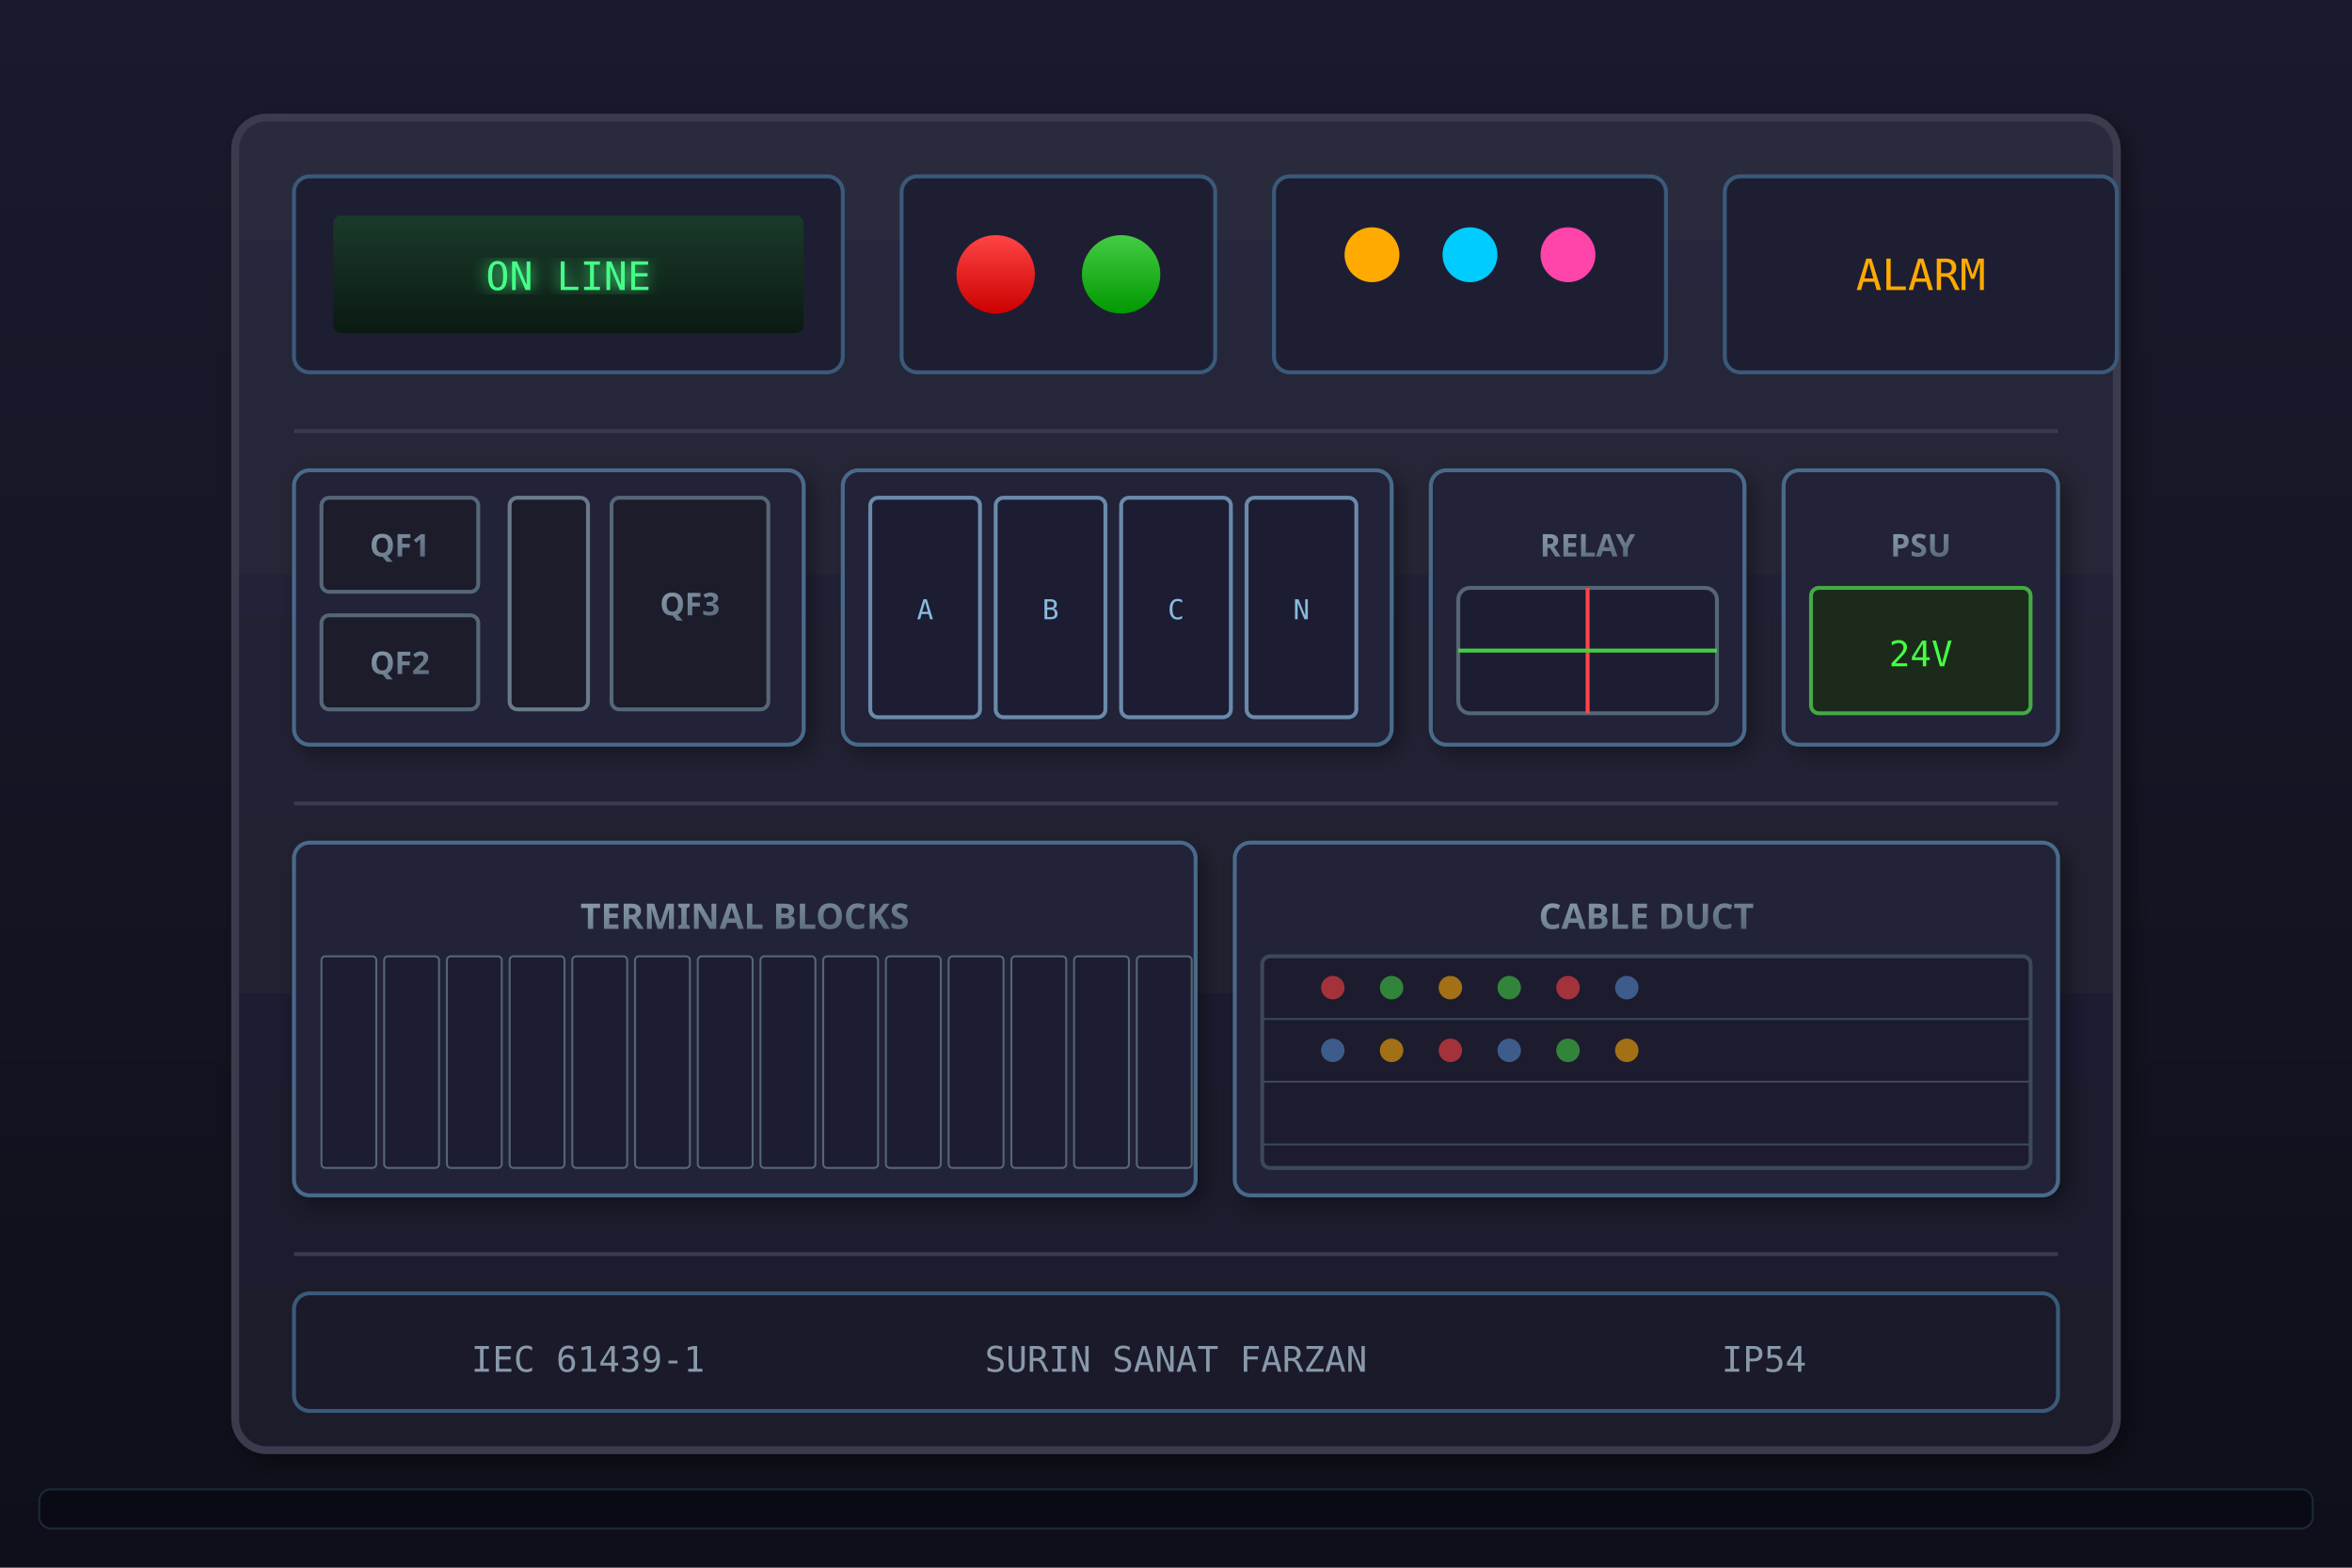
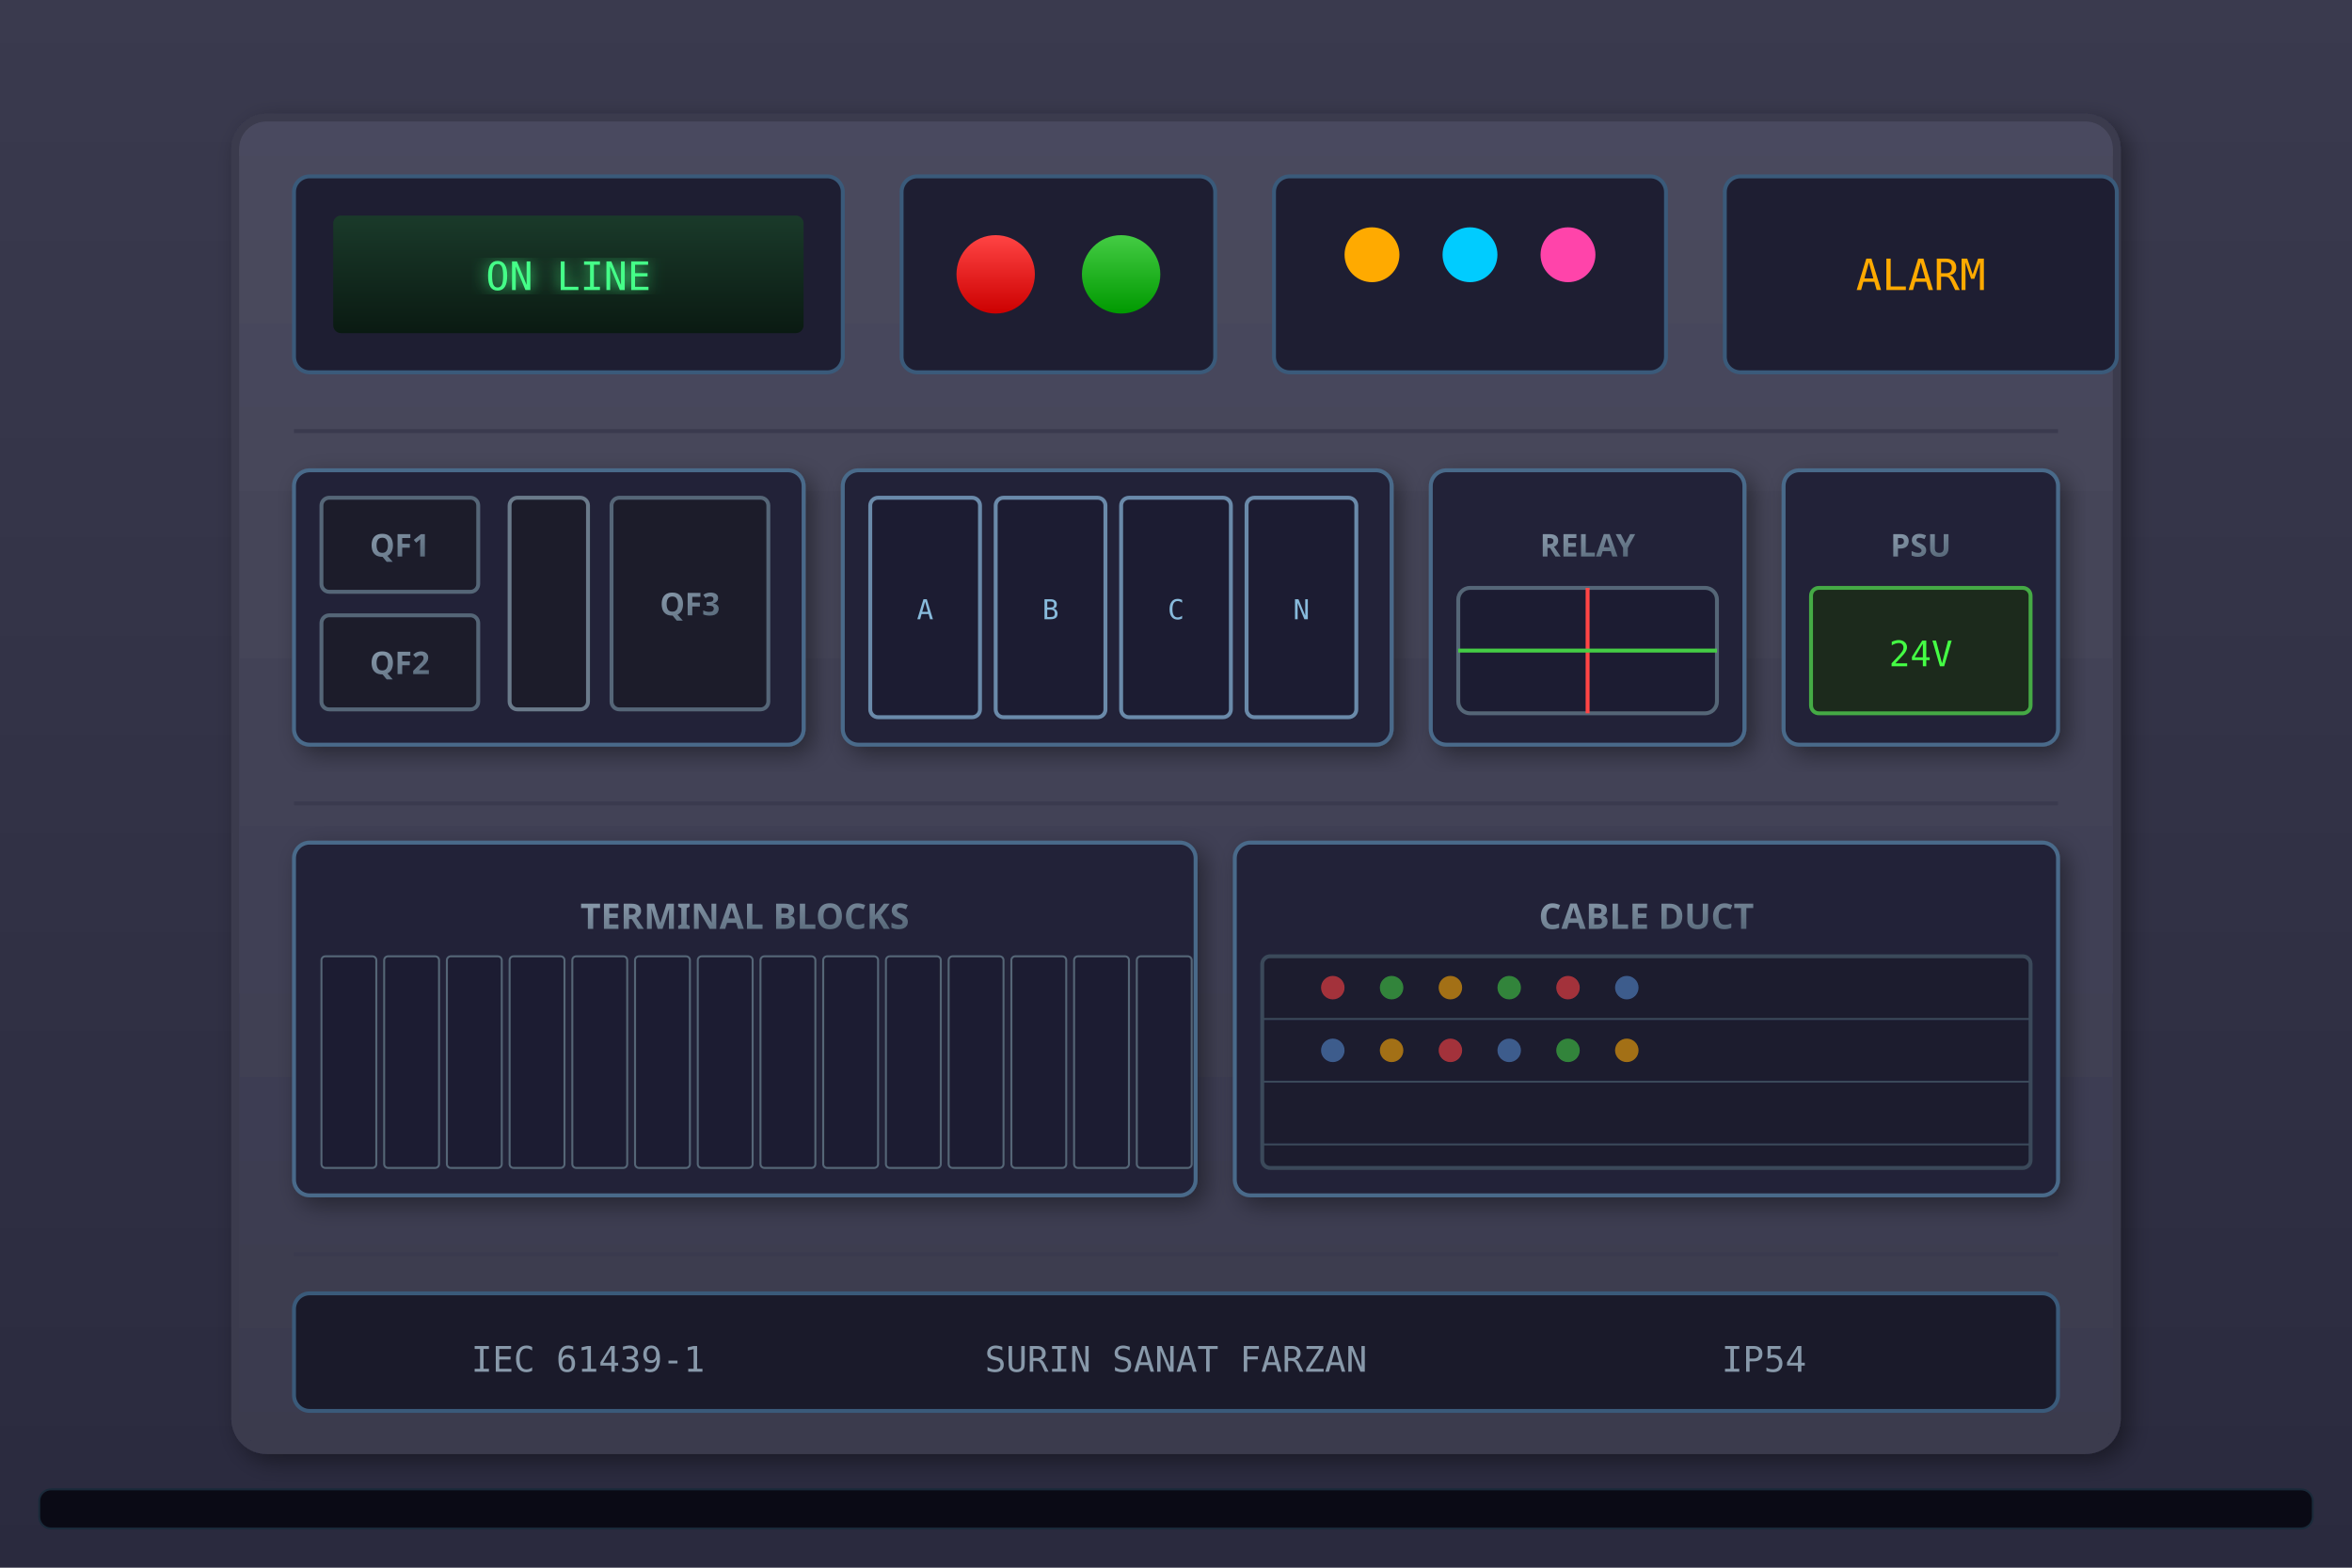
<svg xmlns="http://www.w3.org/2000/svg" viewBox="0 0 600 400">
  <defs>
    <linearGradient id="bg1" x1="0" y1="0" x2="0" y2="1">
-       <stop offset="0" stop-color="#1a1a2e" />
-       <stop offset="1" stop-color="#0f0f1a" />
+       <stop offset="0" stop-color="#3a3a4e" />
+       <stop offset="1" stop-color="#2a2a3e" />
    </linearGradient>
    <linearGradient id="panel" x1="0" y1="0" x2="0" y2="1">
-       <stop offset="0" stop-color="#2a2a3e" />
-       <stop offset="1" stop-color="#1a1a2a" />
+       <stop offset="0" stop-color="#4a4a5e" />
+       <stop offset="1" stop-color="#3a3a4e" />
    </linearGradient>
    <linearGradient id="metalg" x1="0" y1="0" x2="1" y2="1">
      <stop offset="0" stop-color="#8899aa" />
      <stop offset="1" stop-color="#556677" />
    </linearGradient>
    <linearGradient id="redbtn" x1="0" y1="0" x2="0" y2="1">
      <stop offset="0" stop-color="#ff4444" />
      <stop offset="1" stop-color="#cc0000" />
    </linearGradient>
    <linearGradient id="greenbtn" x1="0" y1="0" x2="0" y2="1">
      <stop offset="0" stop-color="#44cc44" />
      <stop offset="1" stop-color="#009900" />
    </linearGradient>
    <linearGradient id="screen" x1="0" y1="0" x2="0" y2="1">
      <stop offset="0" stop-color="#1a3a2a" />
      <stop offset="1" stop-color="#0a1a12" />
    </linearGradient>
    <filter id="shadow">
      <feDropShadow dx="2" dy="2" stdDeviation="3" flood-opacity="0.4" />
    </filter>
    <filter id="glow">
      <feGaussianBlur stdDeviation="2" result="blur" />
      <feMerge>
        <feMergeNode in="blur" />
        <feMergeNode in="SourceGraphic" />
      </feMerge>
    </filter>
  </defs>
  <rect width="600" height="400" fill="url(#bg1)" />
  <rect x="60" y="30" width="480" height="340" rx="8" fill="url(#panel)" stroke="#3a3a4e" stroke-width="2" filter="url(#shadow)" />
  <rect x="75" y="45" width="140" height="50" rx="4" fill="#1e1e32" stroke="#3a5a7a" stroke-width="1" />
  <rect x="85" y="55" width="120" height="30" rx="2" fill="url(#screen)" />
  <text x="145" y="74" text-anchor="middle" fill="#44ff88" font-family="monospace" font-size="10" filter="url(#glow)">ON LINE</text>
  <rect x="230" y="45" width="80" height="50" rx="4" fill="#1e1e32" stroke="#3a5a7a" stroke-width="1" />
  <circle cx="254" cy="70" r="10" fill="url(#redbtn)" />
  <circle cx="286" cy="70" r="10" fill="url(#greenbtn)" />
  <rect x="325" y="45" width="100" height="50" rx="4" fill="#1e1e32" stroke="#3a5a7a" stroke-width="1" />
  <circle cx="350" cy="65" r="7" fill="#ffaa00" />
  <circle cx="375" cy="65" r="7" fill="#00ccff" />
  <circle cx="400" cy="65" r="7" fill="#ff44aa" />
  <rect x="440" y="45" width="100" height="50" rx="4" fill="#1e1e32" stroke="#3a5a7a" stroke-width="1" />
  <text x="490" y="74" text-anchor="middle" fill="#ffaa00" font-family="monospace" font-size="11">ALARM</text>
  <line x1="75" y1="110" x2="525" y2="110" stroke="#3a3a4e" stroke-width="1" />
  <g filter="url(#shadow)">
    <rect x="75" y="120" width="130" height="70" rx="4" fill="#222238" stroke="#4a6a8a" stroke-width="1" />
    <rect x="82" y="127" width="40" height="24" rx="2" fill="#1a1a2a" stroke="#556677" stroke-width="1" />
    <text x="102" y="142" text-anchor="middle" fill="url(#metalg)" font-family="sans-serif" font-size="8" font-weight="bold">QF1</text>
    <rect x="82" y="157" width="40" height="24" rx="2" fill="#1a1a2a" stroke="#556677" stroke-width="1" />
    <text x="102" y="172" text-anchor="middle" fill="url(#metalg)" font-family="sans-serif" font-size="8" font-weight="bold">QF2</text>
    <rect x="130" y="127" width="20" height="54" rx="2" fill="#1a1a2a" stroke="#6a7a8a" stroke-width="1" />
    <rect x="156" y="127" width="40" height="54" rx="2" fill="#1a1a2a" stroke="#556677" stroke-width="1" />
    <text x="176" y="157" text-anchor="middle" fill="url(#metalg)" font-family="sans-serif" font-size="8" font-weight="bold">QF3</text>
  </g>
  <g filter="url(#shadow)">
    <rect x="215" y="120" width="140" height="70" rx="4" fill="#222238" stroke="#4a6a8a" stroke-width="1" />
    <rect x="222" y="127" width="28" height="56" rx="2" fill="#1e1e32" stroke="#6a8aaa" stroke-width="1" />
    <text x="236" y="158" text-anchor="middle" fill="#88bbdd" font-family="monospace" font-size="7">A</text>
    <rect x="254" y="127" width="28" height="56" rx="2" fill="#1e1e32" stroke="#6a8aaa" stroke-width="1" />
    <text x="268" y="158" text-anchor="middle" fill="#88bbdd" font-family="monospace" font-size="7">B</text>
    <rect x="286" y="127" width="28" height="56" rx="2" fill="#1e1e32" stroke="#6a8aaa" stroke-width="1" />
    <text x="300" y="158" text-anchor="middle" fill="#88bbdd" font-family="monospace" font-size="7">C</text>
    <rect x="318" y="127" width="28" height="56" rx="2" fill="#1e1e32" stroke="#6a8aaa" stroke-width="1" />
    <text x="332" y="158" text-anchor="middle" fill="#88bbdd" font-family="monospace" font-size="7">N</text>
  </g>
  <g filter="url(#shadow)">
    <rect x="365" y="120" width="80" height="70" rx="4" fill="#222238" stroke="#4a6a8a" stroke-width="1" />
    <text x="405" y="142" text-anchor="middle" fill="url(#metalg)" font-family="sans-serif" font-size="8" font-weight="bold">RELAY</text>
    <rect x="372" y="150" width="66" height="32" rx="3" fill="#1e1e32" stroke="#556677" stroke-width="1" />
    <line x1="405" y1="150" x2="405" y2="182" stroke="#ff4444" stroke-width="1" />
    <line x1="372" y1="166" x2="438" y2="166" stroke="#44cc44" stroke-width="1" />
  </g>
  <g filter="url(#shadow)">
    <rect x="455" y="120" width="70" height="70" rx="4" fill="#222238" stroke="#4a6a8a" stroke-width="1" />
    <text x="490" y="142" text-anchor="middle" fill="url(#metalg)" font-family="sans-serif" font-size="8" font-weight="bold">PSU</text>
    <rect x="462" y="150" width="56" height="32" rx="2" fill="#1a2a1a" stroke="#44aa44" stroke-width="1" />
    <text x="490" y="170" text-anchor="middle" fill="#44ff44" font-family="monospace" font-size="9">24V</text>
  </g>
  <line x1="75" y1="205" x2="525" y2="205" stroke="#3a3a4e" stroke-width="1" />
  <g filter="url(#shadow)">
    <rect x="75" y="215" width="230" height="90" rx="4" fill="#222238" stroke="#4a6a8a" stroke-width="1" />
    <text x="190" y="237" text-anchor="middle" fill="url(#metalg)" font-family="sans-serif" font-size="9" font-weight="bold">TERMINAL BLOCKS</text>
    <g fill="#1e1e32" stroke="#556677" stroke-width="0.5">
      <rect x="82" y="244" width="14" height="54" rx="1" />
      <rect x="98" y="244" width="14" height="54" rx="1" />
      <rect x="114" y="244" width="14" height="54" rx="1" />
      <rect x="130" y="244" width="14" height="54" rx="1" />
      <rect x="146" y="244" width="14" height="54" rx="1" />
      <rect x="162" y="244" width="14" height="54" rx="1" />
      <rect x="178" y="244" width="14" height="54" rx="1" />
      <rect x="194" y="244" width="14" height="54" rx="1" />
      <rect x="210" y="244" width="14" height="54" rx="1" />
      <rect x="226" y="244" width="14" height="54" rx="1" />
      <rect x="242" y="244" width="14" height="54" rx="1" />
      <rect x="258" y="244" width="14" height="54" rx="1" />
      <rect x="274" y="244" width="14" height="54" rx="1" />
      <rect x="290" y="244" width="14" height="54" rx="1" />
    </g>
  </g>
  <g filter="url(#shadow)">
    <rect x="315" y="215" width="210" height="90" rx="4" fill="#222238" stroke="#4a6a8a" stroke-width="1" />
    <text x="420" y="237" text-anchor="middle" fill="url(#metalg)" font-family="sans-serif" font-size="9" font-weight="bold">CABLE DUCT</text>
    <rect x="322" y="244" width="196" height="54" rx="2" fill="#1a1a2e" stroke="#3a4a5a" stroke-width="1" />
    <line x1="322" y1="260" x2="518" y2="260" stroke="#3a4a5a" stroke-width="0.5" />
    <line x1="322" y1="276" x2="518" y2="276" stroke="#3a4a5a" stroke-width="0.5" />
    <line x1="322" y1="292" x2="518" y2="292" stroke="#3a4a5a" stroke-width="0.5" />
    <circle cx="340" cy="252" r="3" fill="#ff4444" opacity="0.6" />
    <circle cx="355" cy="252" r="3" fill="#44cc44" opacity="0.6" />
    <circle cx="370" cy="252" r="3" fill="#ffaa00" opacity="0.6" />
    <circle cx="385" cy="252" r="3" fill="#44cc44" opacity="0.6" />
    <circle cx="400" cy="252" r="3" fill="#ff4444" opacity="0.6" />
    <circle cx="415" cy="252" r="3" fill="#5588cc" opacity="0.6" />
    <circle cx="340" cy="268" r="3" fill="#5588cc" opacity="0.6" />
    <circle cx="355" cy="268" r="3" fill="#ffaa00" opacity="0.6" />
    <circle cx="370" cy="268" r="3" fill="#ff4444" opacity="0.6" />
    <circle cx="385" cy="268" r="3" fill="#5588cc" opacity="0.6" />
    <circle cx="400" cy="268" r="3" fill="#44cc44" opacity="0.6" />
    <circle cx="415" cy="268" r="3" fill="#ffaa00" opacity="0.6" />
  </g>
  <line x1="75" y1="320" x2="525" y2="320" stroke="#3a3a4e" stroke-width="1" />
  <rect x="75" y="330" width="450" height="30" rx="4" fill="#1a1a2a" stroke="#3a5a7a" stroke-width="1" />
  <text x="150" y="350" text-anchor="middle" fill="#8899aa" font-family="monospace" font-size="9">IEC 61439-1</text>
  <text x="300" y="350" text-anchor="middle" fill="#8899aa" font-family="monospace" font-size="9">SURIN SANAT FARZAN</text>
  <text x="450" y="350" text-anchor="middle" fill="#8899aa" font-family="monospace" font-size="9">IP54</text>
  <rect x="10" y="380" width="580" height="10" rx="3" fill="#0a0a15" stroke="#1a2a3a" stroke-width="0.5" />
</svg>
